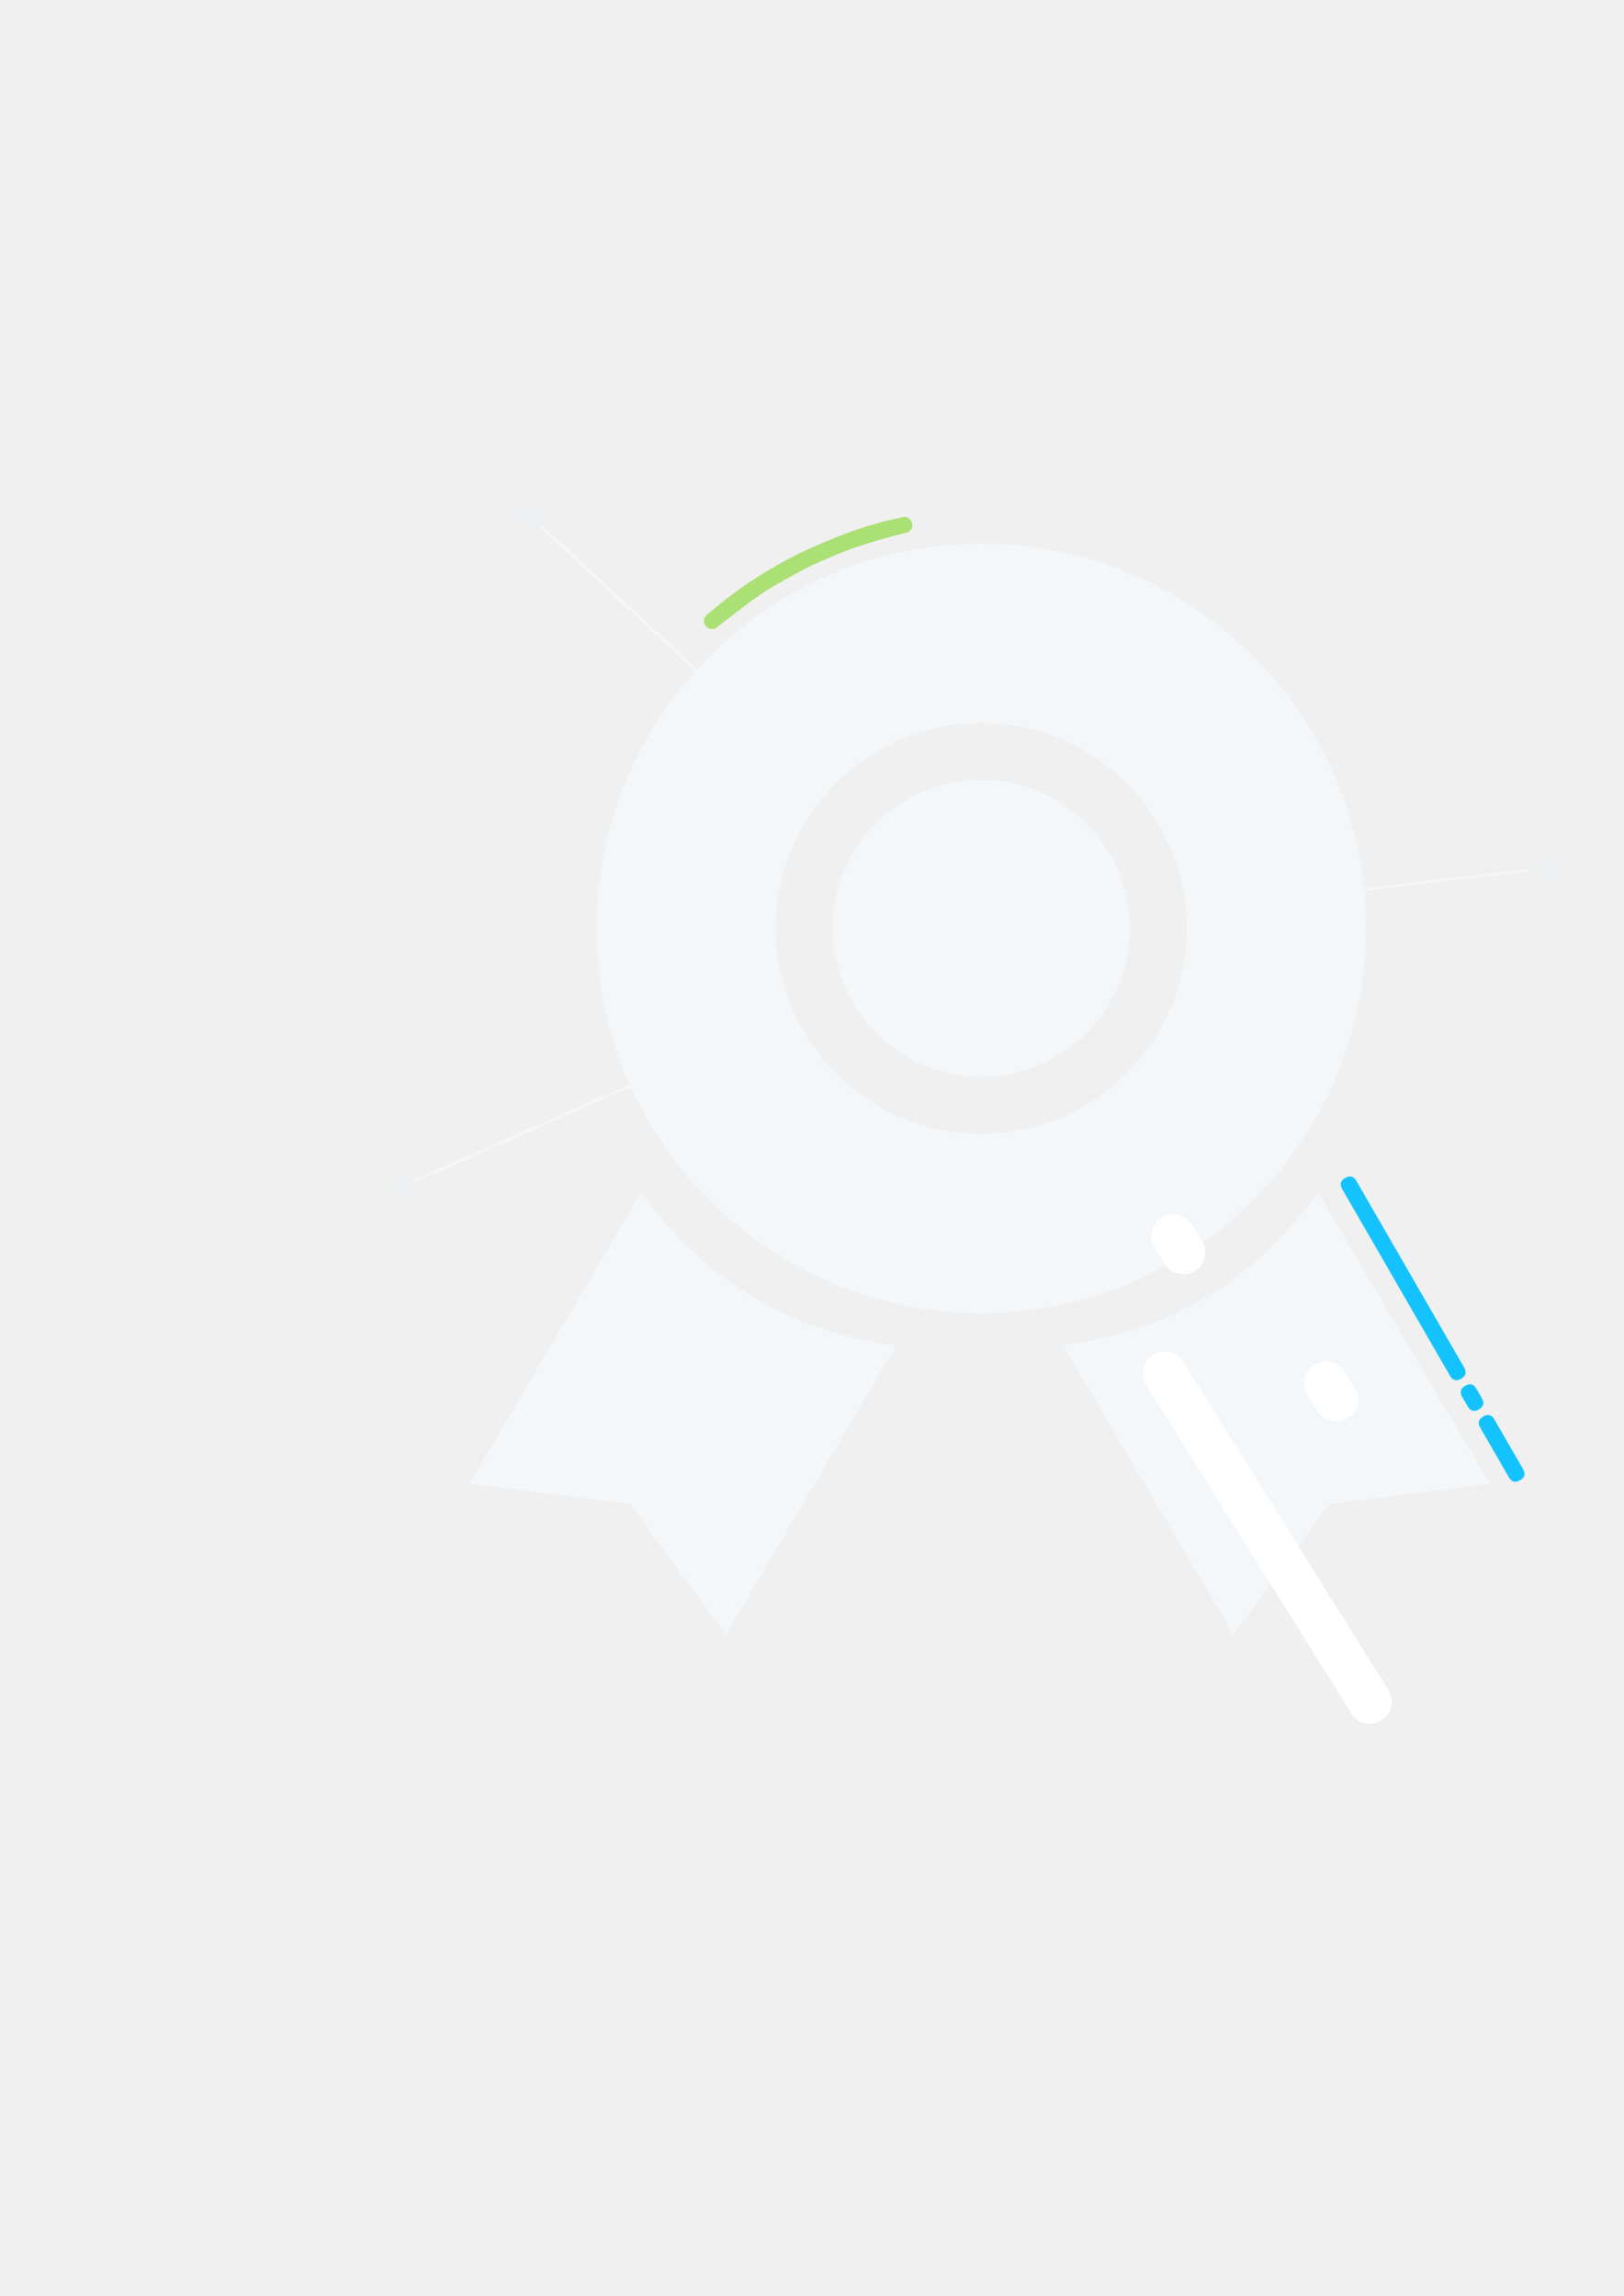
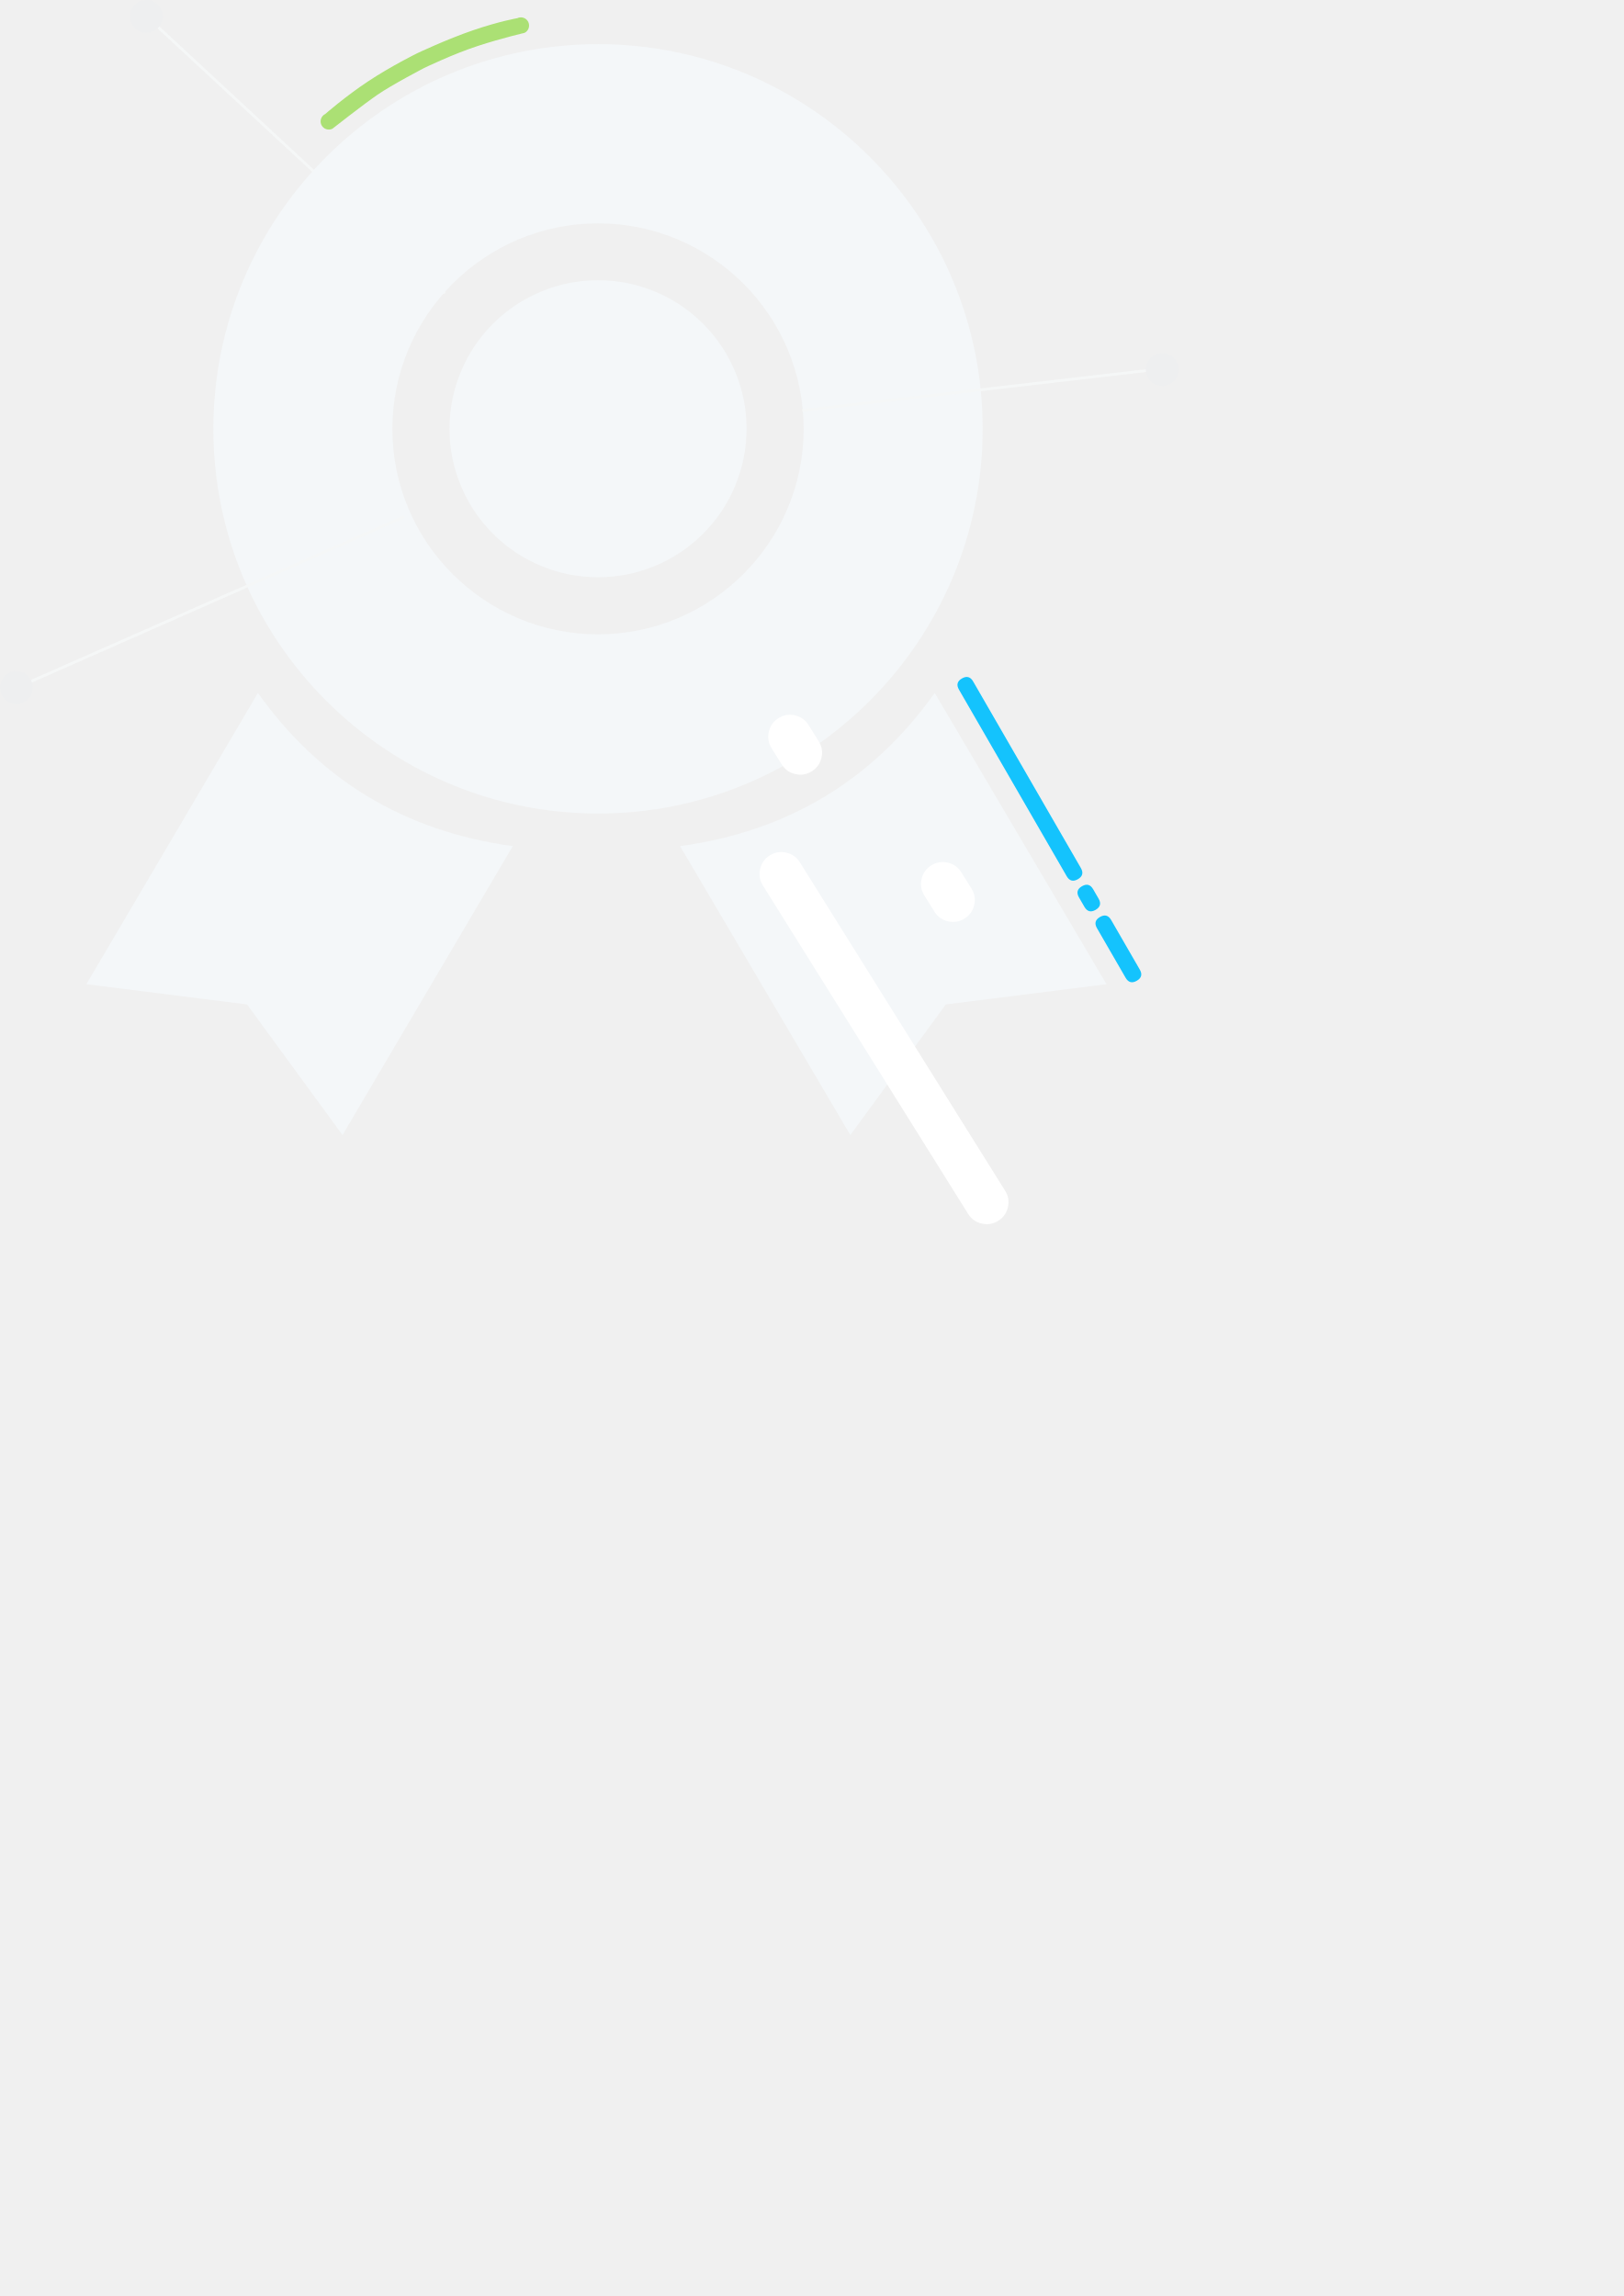
<svg xmlns="http://www.w3.org/2000/svg" width="210mm" height="297mm" viewBox="0 0 744.094 1052.362" id="svg7351" version="1.1">
  <defs id="defs7353" />
  <g id="layer1">
-     <g id="g7431">
+     <g id="g7431" transform="translate(-175.6429,-228.9543)">
      <g id="g4942" transform="matrix(1.25,0,0,1.25,242.101,235.8293)">
        <path d="M 0,0 110,102" style="fill:none;stroke:#f5f7f7;stroke-width:1;stroke-linecap:butt;stroke-linejoin:miter;stroke-miterlimit:10;stroke-dasharray:none;stroke-opacity:1" id="path4944" />
      </g>
      <g id="g5000" transform="matrix(1.25,0,0,1.25,178.0541,249.1997)">
        <path d="m 217.316,282.109 c -77.734,0 -141.016,-63.281 -141.016,-141.016 C 76.3,63.281 139.581,0 217.316,0 c 77.734,0 141.016,63.281 141.016,141.016 0,77.813 -63.281,141.094 -141.016,141.094 z m 0,-216.406 c -41.562,0 -75.391,33.828 -75.391,75.391 0,41.562 33.828,75.312 75.391,75.312 41.562,0 75.391,-33.828 75.391,-75.312 0,-41.641 -33.828,-75.391 -75.391,-75.391 z" style="fill:#f4f7f9;fill-opacity:1;fill-rule:nonzero;stroke:none" id="path5002" />
      </g>
      <g id="g5004" transform="matrix(1.25,0,0,1.25,381.6322,357.4028)">
        <path d="m 108.906,54.453 c 0,7.221 -1.382,14.167 -4.145,20.838 -2.763,6.671 -6.698,12.56 -11.804,17.666 -5.106,5.106 -10.995,9.041 -17.666,11.804 -6.671,2.763 -13.617,4.145 -20.838,4.145 -7.221,0 -14.167,-1.382 -20.838,-4.145 C 26.944,101.998 21.055,98.063 15.949,92.957 10.843,87.851 6.908,81.963 4.145,75.291 1.382,68.62 0,61.674 0,54.453 0,47.232 1.382,40.286 4.145,33.615 6.908,26.944 10.843,21.055 15.949,15.949 21.055,10.843 26.944,6.908 33.615,4.145 40.286,1.382 47.232,0 54.453,0 c 7.221,0 14.167,1.382 20.838,4.145 6.671,2.763 12.56,6.698 17.666,11.804 5.106,5.106 9.041,10.995 11.804,17.666 2.763,6.671 4.145,13.617 4.145,20.838 z" style="fill:#f4f7f9;fill-opacity:1;fill-rule:nonzero;stroke:none" id="path5006" />
      </g>
      <g id="g5008" transform="matrix(1.25,0,0,1.25,194.351,165.9379)">
        <path d="m 79.591,304.5 -62.891,106.797 58.906,7.422 35,47.891 62.422,-105.938 C 133.028,355.203 102.091,336.141 79.591,304.5 Z" style="fill:#f4f7f9;fill-opacity:1;fill-rule:nonzero;stroke:none" id="path5010" />
      </g>
      <g id="g5012" transform="matrix(1.25,0,0,1.25,118.1713,165.9379)">
        <path d="m 388.659,304.5 62.969,106.797 -58.906,7.422 -35,47.891 -62.422,-105.938 c 39.922,-5.469 70.859,-24.531 93.359,-56.172 z" style="fill:#f4f7f9;fill-opacity:1;fill-rule:nonzero;stroke:none" id="path5014" />
      </g>
      <g id="g5016" transform="matrix(1.082532,-0.625,0.625,1.082532,676.476,651.1284)">
        <path d="M 0,24 0,3 C 0,1 1,0 3,0 5,0 6,1 6,3 L 6,24 C 6,26 5,27 3,27 1,27 0,26 0,24 Z" style="fill:#14c3fd;fill-opacity:1;fill-rule:nonzero;stroke:none" id="path5018" />
      </g>
      <g id="g5020" transform="matrix(0.5479639,1.123493,-1.123493,0.5479639,415.7354,229.9708)">
        <path d="m 7.203,1.739 c 1.657,0 3,1.343 3,3 0,0 -1.881,8.035 -3.207,17.549 -1.326,9.514 -1.349,21.184 -1.349,21.184 0,0 0.339,13.232 1.32,19.71 0.981,6.478 3.952,20.269 3.952,20.269 0,1.657 -1.343,3 -3,3 -1.657,0 -3,-1.343 -3,-3 0,0 -2.586,-9.52 -3.898,-19.514 -1.312,-9.995 -1.351,-20.465 -1.351,-20.465 0,0 0.123,-12.043 1.404,-22.237 C 2.355,11.042 4.203,4.739 4.203,4.739 c 0,-1.657 1.343,-3 3,-3 z" style="fill:#abe074;fill-opacity:1;fill-rule:nonzero;stroke:none" id="path5022" />
      </g>
      <g id="g5024" transform="matrix(1.082532,-0.625,0.625,1.082532,613.2284,541.7928)">
        <path d="M 0,82 0,3 C 0,1 1,0 3,0 5,0 6,1 6,3 L 6,82 C 6,84 5,85 3,85 1,85 0,84 0,82 Z" style="fill:#14c3fd;fill-opacity:1;fill-rule:nonzero;stroke:none" id="path5026" />
      </g>
      <g id="g5028" transform="matrix(1.082532,-0.625,0.625,1.082532,668.2284,637.0314)">
        <path d="M 0,7 0,3 C 0,1 1,0 3,0 5,0 6,1 6,3 L 6,7 C 6,9 5,10 3,10 1,10 0,9 0,7 Z" style="fill:#14c3fd;fill-opacity:1;fill-rule:nonzero;stroke:none" id="path5030" />
      </g>
      <g id="g5032" transform="matrix(1.25,0,0,1.25,543.351,397.9222)">
        <path d="M 0,15.326 132.194,0" style="fill:none;stroke:#f5f7f7;stroke-width:1;stroke-linecap:butt;stroke-linejoin:miter;stroke-miterlimit:10;stroke-dasharray:none;stroke-opacity:1" id="path5034" />
      </g>
      <g id="g5036" transform="matrix(1.150631,0.4884139,-0.4884139,1.150631,704.2889,388.5182)">
        <path d="m 12,6 c -10e-7,1.657 -0.586,3.071 -1.757,4.243 C 9.071,11.414 7.657,12 6,12 4.343,12 2.929,11.414 1.757,10.243 0.586,9.071 0,7.657 0,6 0,4.343 0.586,2.929 1.757,1.757 2.929,0.586 4.343,0 6,0 7.657,0 9.071,0.586 10.243,1.757 11.414,2.929 12,4.343 12,6 Z" style="fill:#eeeff0;fill-opacity:1;fill-rule:nonzero;stroke:none" id="path5038" />
      </g>
      <g id="g5040" transform="matrix(1.25,0,0,1.25,235.226,228.9543)">
        <path d="m 12,6 c -10e-7,1.657 -0.586,3.071 -1.757,4.243 C 9.071,11.414 7.657,12 6,12 4.343,12 2.929,11.414 1.757,10.243 0.586,9.071 0,7.657 0,6 0,4.343 0.586,2.929 1.757,1.757 2.929,0.586 4.343,0 6,0 7.657,0 9.071,0.586 10.243,1.757 11.414,2.929 12,4.343 12,6 Z" style="fill:#eeeff0;fill-opacity:1;fill-rule:nonzero;stroke:none" id="path5042" />
      </g>
      <g id="g5044" transform="matrix(1.25,0,0,1.25,182.3961,465.8293)">
        <path d="M 0,62.979 142.764,0" style="fill:none;stroke:#f5f7f7;stroke-width:1;stroke-linecap:butt;stroke-linejoin:miter;stroke-miterlimit:10;stroke-dasharray:none;stroke-opacity:1" id="path5046" />
      </g>
      <g id="g5048" transform="matrix(0.3235238,-1.207407,1.207407,0.3235238,173.976,549.4142)">
        <path d="m 12,6 c -10e-7,1.657 -0.586,3.071 -1.757,4.243 C 9.071,11.414 7.657,12 6,12 4.343,12 2.929,11.414 1.757,10.243 0.586,9.071 0,7.657 0,6 0,4.343 0.586,2.929 1.757,1.757 2.929,0.586 4.343,0 6,0 7.657,0 9.071,0.586 10.243,1.757 11.414,2.929 12,4.343 12,6 Z" style="fill:#eeeff0;fill-opacity:1;fill-rule:nonzero;stroke:none" id="path5050" />
      </g>
      <g id="g5126" transform="matrix(0.662399,1.06006,-1.06006,0.662399,536.9106,615.7262)">
        <path d="M 0,8 C 0,5.791 0.781,3.905 2.343,2.343 3.905,0.781 5.791,0 8,0 l 142,0 c 2.209,0 4.095,0.781 5.657,2.343 C 157.219,3.905 158,5.791 158,8 c -2e-5,2.209 -0.781,4.095 -2.343,5.657 C 154.095,15.219 152.209,16 150,16 L 8,16 C 5.791,16 3.905,15.219 2.343,13.657 0.781,12.095 0,10.209 0,8 Z" style="fill:#ffffff;fill-opacity:1;fill-rule:nonzero;stroke:none" id="path5128" />
      </g>
      <g id="g5130" transform="matrix(0.662399,1.06006,-1.06006,0.662399,610.8948,620.3038)">
        <path d="M 0,8 C 0,5.791 0.781,3.905 2.343,2.343 3.905,0.781 5.791,0 8,0 l 7,0 c 2.209,0 4.095,0.781 5.657,2.343 C 22.219,3.905 23,5.791 23,8 23,10.209 22.219,12.095 20.657,13.657 19.095,15.219 17.209,16 15,16 L 8,16 C 5.791,16 3.905,15.219 2.343,13.657 0.781,12.095 0,10.209 0,8 Z" style="fill:#ffffff;fill-opacity:1;fill-rule:nonzero;stroke:none" id="path5132" />
      </g>
      <g id="g5134" transform="matrix(0.662399,1.06006,-1.06006,0.662399,540.8948,552.8038)">
        <path d="M 0,8 C 0,5.791 0.781,3.905 2.343,2.343 3.905,0.781 5.791,0 8,0 l 7,0 c 2.209,0 4.095,0.781 5.657,2.343 C 22.219,3.905 23,5.791 23,8 23,10.209 22.219,12.095 20.657,13.657 19.095,15.219 17.209,16 15,16 L 8,16 C 5.791,16 3.905,15.219 2.343,13.657 0.781,12.095 0,10.209 0,8 Z" style="fill:#ffffff;fill-opacity:1;fill-rule:nonzero;stroke:none" id="path5136" />
      </g>
    </g>
  </g>
</svg>
